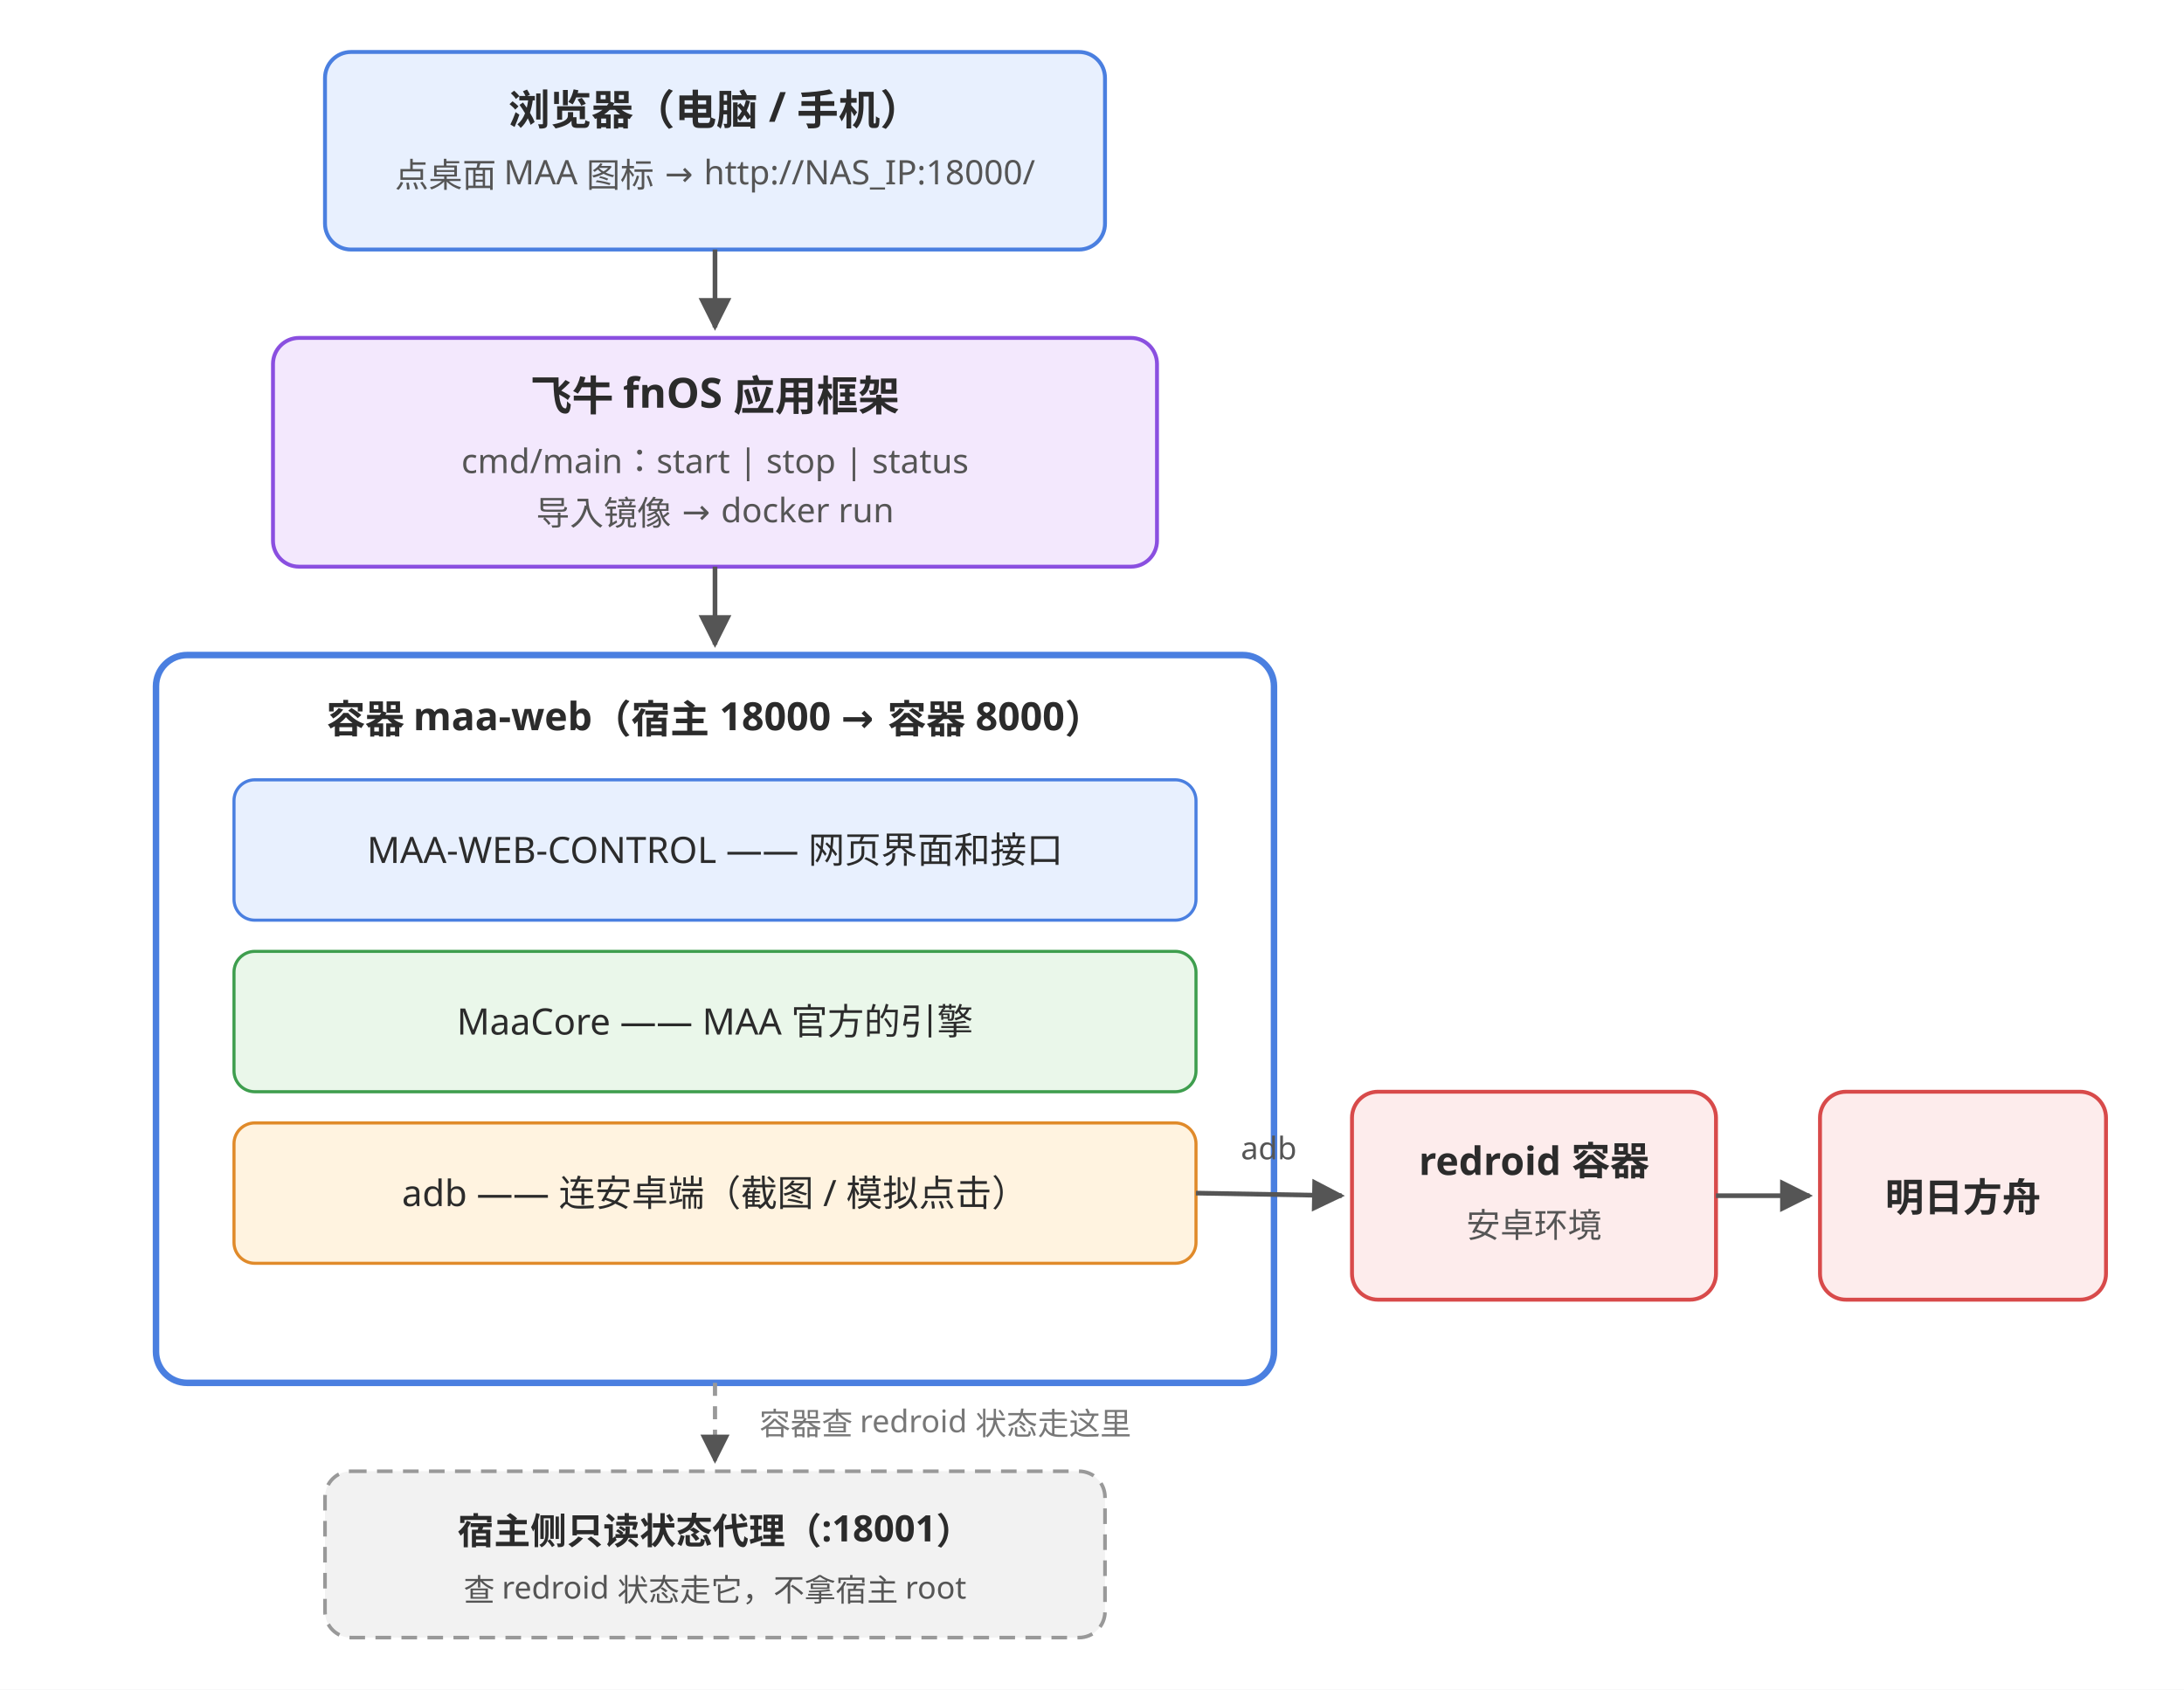
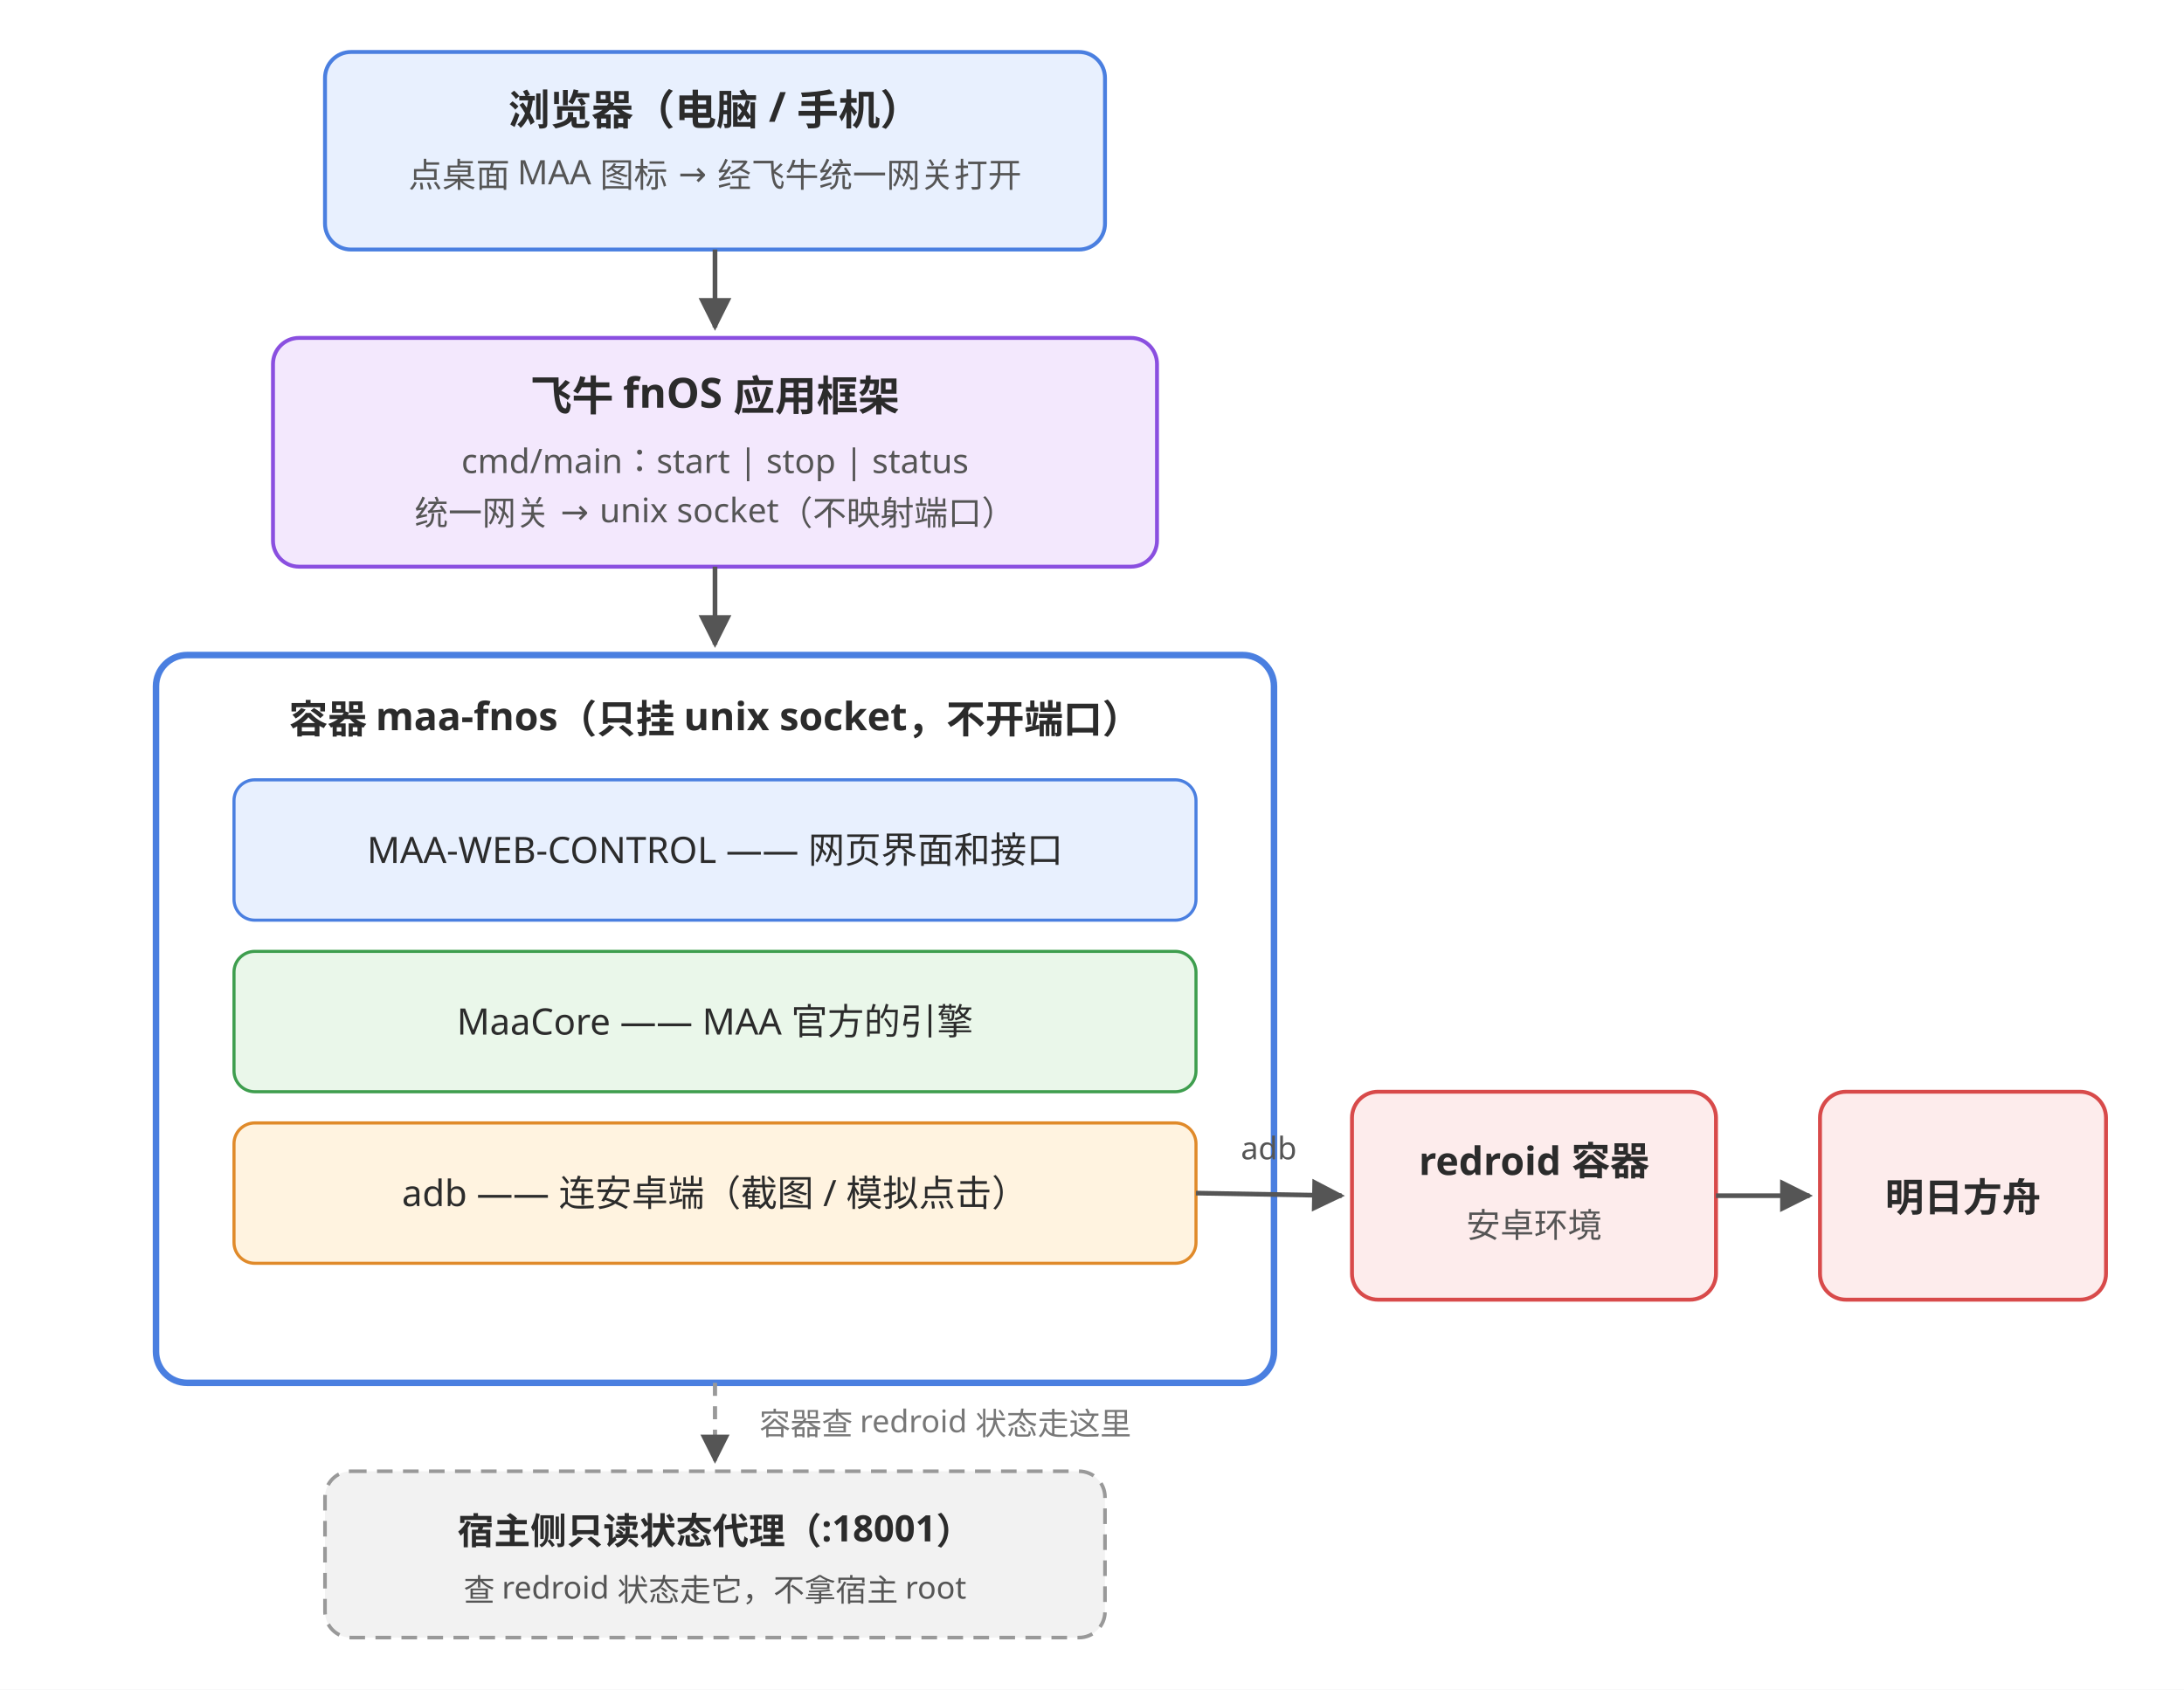
<svg xmlns="http://www.w3.org/2000/svg" viewBox="0 0 840 650" font-family="Microsoft YaHei, PingFang SC, Noto Sans SC, sans-serif">
  <defs>
    <marker id="arr" viewBox="0 0 10 10" refX="9" refY="5" markerWidth="7" markerHeight="7" orient="auto-start-reverse">
      <path d="M0,0 L10,5 L0,10 z" fill="#555" />
    </marker>
  </defs>
  <rect width="840" height="650" fill="#FFFFFF" />
  <rect x="125" y="20" width="300" height="76" rx="10" fill="#E8F0FE" stroke="#4A7FE0" stroke-width="1.5" />
  <text x="275" y="48" text-anchor="middle" font-size="16" font-weight="600" fill="#2B2B2B">浏览器（电脑 / 手机）</text>
-   <text x="275" y="72" text-anchor="middle" font-size="13" fill="#555">点桌面 MAA 图标 → http://NAS_IP:18000/</text>
+   <text x="275" y="72" text-anchor="middle" font-size="13" fill="#555">点桌面 MAA 图标 → 经飞牛统一网关打开</text>
  <line x1="275" y1="96" x2="275" y2="126" stroke="#555" stroke-width="1.8" marker-end="url(#arr)" />
  <rect x="105" y="130" width="340" height="88" rx="10" fill="#F3E8FD" stroke="#8A4FE0" stroke-width="1.5" />
  <text x="275" y="158" text-anchor="middle" font-size="16" font-weight="600" fill="#2B2B2B">飞牛 fnOS 应用框架</text>
  <text x="275" y="182" text-anchor="middle" font-size="13" fill="#555">cmd/main：start | stop | status</text>
-   <text x="275" y="202" text-anchor="middle" font-size="13" fill="#555">导入镜像 → docker run</text>
+   <text x="275" y="202" text-anchor="middle" font-size="13" fill="#555">统一网关 → unix socket（不映射端口）</text>
  <line x1="275" y1="218" x2="275" y2="248" stroke="#555" stroke-width="1.8" marker-end="url(#arr)" />
  <rect x="60" y="252" width="430" height="280" rx="12" fill="#FFFFFF" stroke="#4A7FE0" stroke-width="2.5" />
-   <text x="275" y="282" text-anchor="middle" font-size="15" font-weight="600" fill="#2B2B2B">容器 maa-web（宿主 18000 → 容器 8000）</text>
+   <text x="275" y="282" text-anchor="middle" font-size="15" font-weight="600" fill="#2B2B2B">容器 maa-fnos（只挂 unix socket，不开端口）</text>
  <rect x="90" y="300" width="370" height="54" rx="8" fill="#E8F0FE" stroke="#4A7FE0" stroke-width="1.2" />
  <text x="275" y="332" text-anchor="middle" font-size="14" fill="#2B2B2B">MAA-WEB-CONTROL —— 网页界面和接口</text>
  <rect x="90" y="366" width="370" height="54" rx="8" fill="#EAF7EA" stroke="#3E9E4E" stroke-width="1.2" />
  <text x="275" y="398" text-anchor="middle" font-size="14" fill="#2B2B2B">MaaCore —— MAA 官方的引擎</text>
  <rect x="90" y="432" width="370" height="54" rx="8" fill="#FFF3E0" stroke="#E08A2A" stroke-width="1.2" />
  <text x="275" y="464" text-anchor="middle" font-size="14" fill="#2B2B2B">adb —— 连安卓端（截图 / 模拟点击）</text>
  <line x1="460" y1="459" x2="516" y2="460" stroke="#555" stroke-width="1.8" marker-end="url(#arr)" />
  <text x="488" y="446" text-anchor="middle" font-size="12" fill="#555">adb</text>
  <rect x="520" y="420" width="140" height="80" rx="10" fill="#FDECEC" stroke="#D84A4A" stroke-width="1.5" />
  <text x="590" y="452" text-anchor="middle" font-size="15" font-weight="600" fill="#2B2B2B">redroid 容器</text>
  <text x="590" y="476" text-anchor="middle" font-size="13" fill="#555">安卓环境</text>
  <line x1="660" y1="460" x2="696" y2="460" stroke="#555" stroke-width="1.8" marker-end="url(#arr)" />
  <rect x="700" y="420" width="110" height="80" rx="10" fill="#FDECEC" stroke="#D84A4A" stroke-width="1.5" />
  <text x="755" y="466" text-anchor="middle" font-size="15" font-weight="600" fill="#2B2B2B">明日方舟</text>
  <line x1="275" y1="532" x2="275" y2="562" stroke="#999" stroke-width="1.6" stroke-dasharray="5,4" marker-end="url(#arr)" />
  <text x="292" y="552" font-size="12" fill="#777">容器查 redroid 状态走这里</text>
  <rect x="125" y="566" width="300" height="64" rx="10" fill="#F2F2F2" stroke="#999" stroke-width="1.4" stroke-dasharray="6,4" />
  <text x="275" y="594" text-anchor="middle" font-size="14" font-weight="600" fill="#2B2B2B">宿主侧只读状态代理（:18001）</text>
  <text x="275" y="616" text-anchor="middle" font-size="12" fill="#555">查 redroid 状态走它，不拿宿主 root</text>
</svg>
